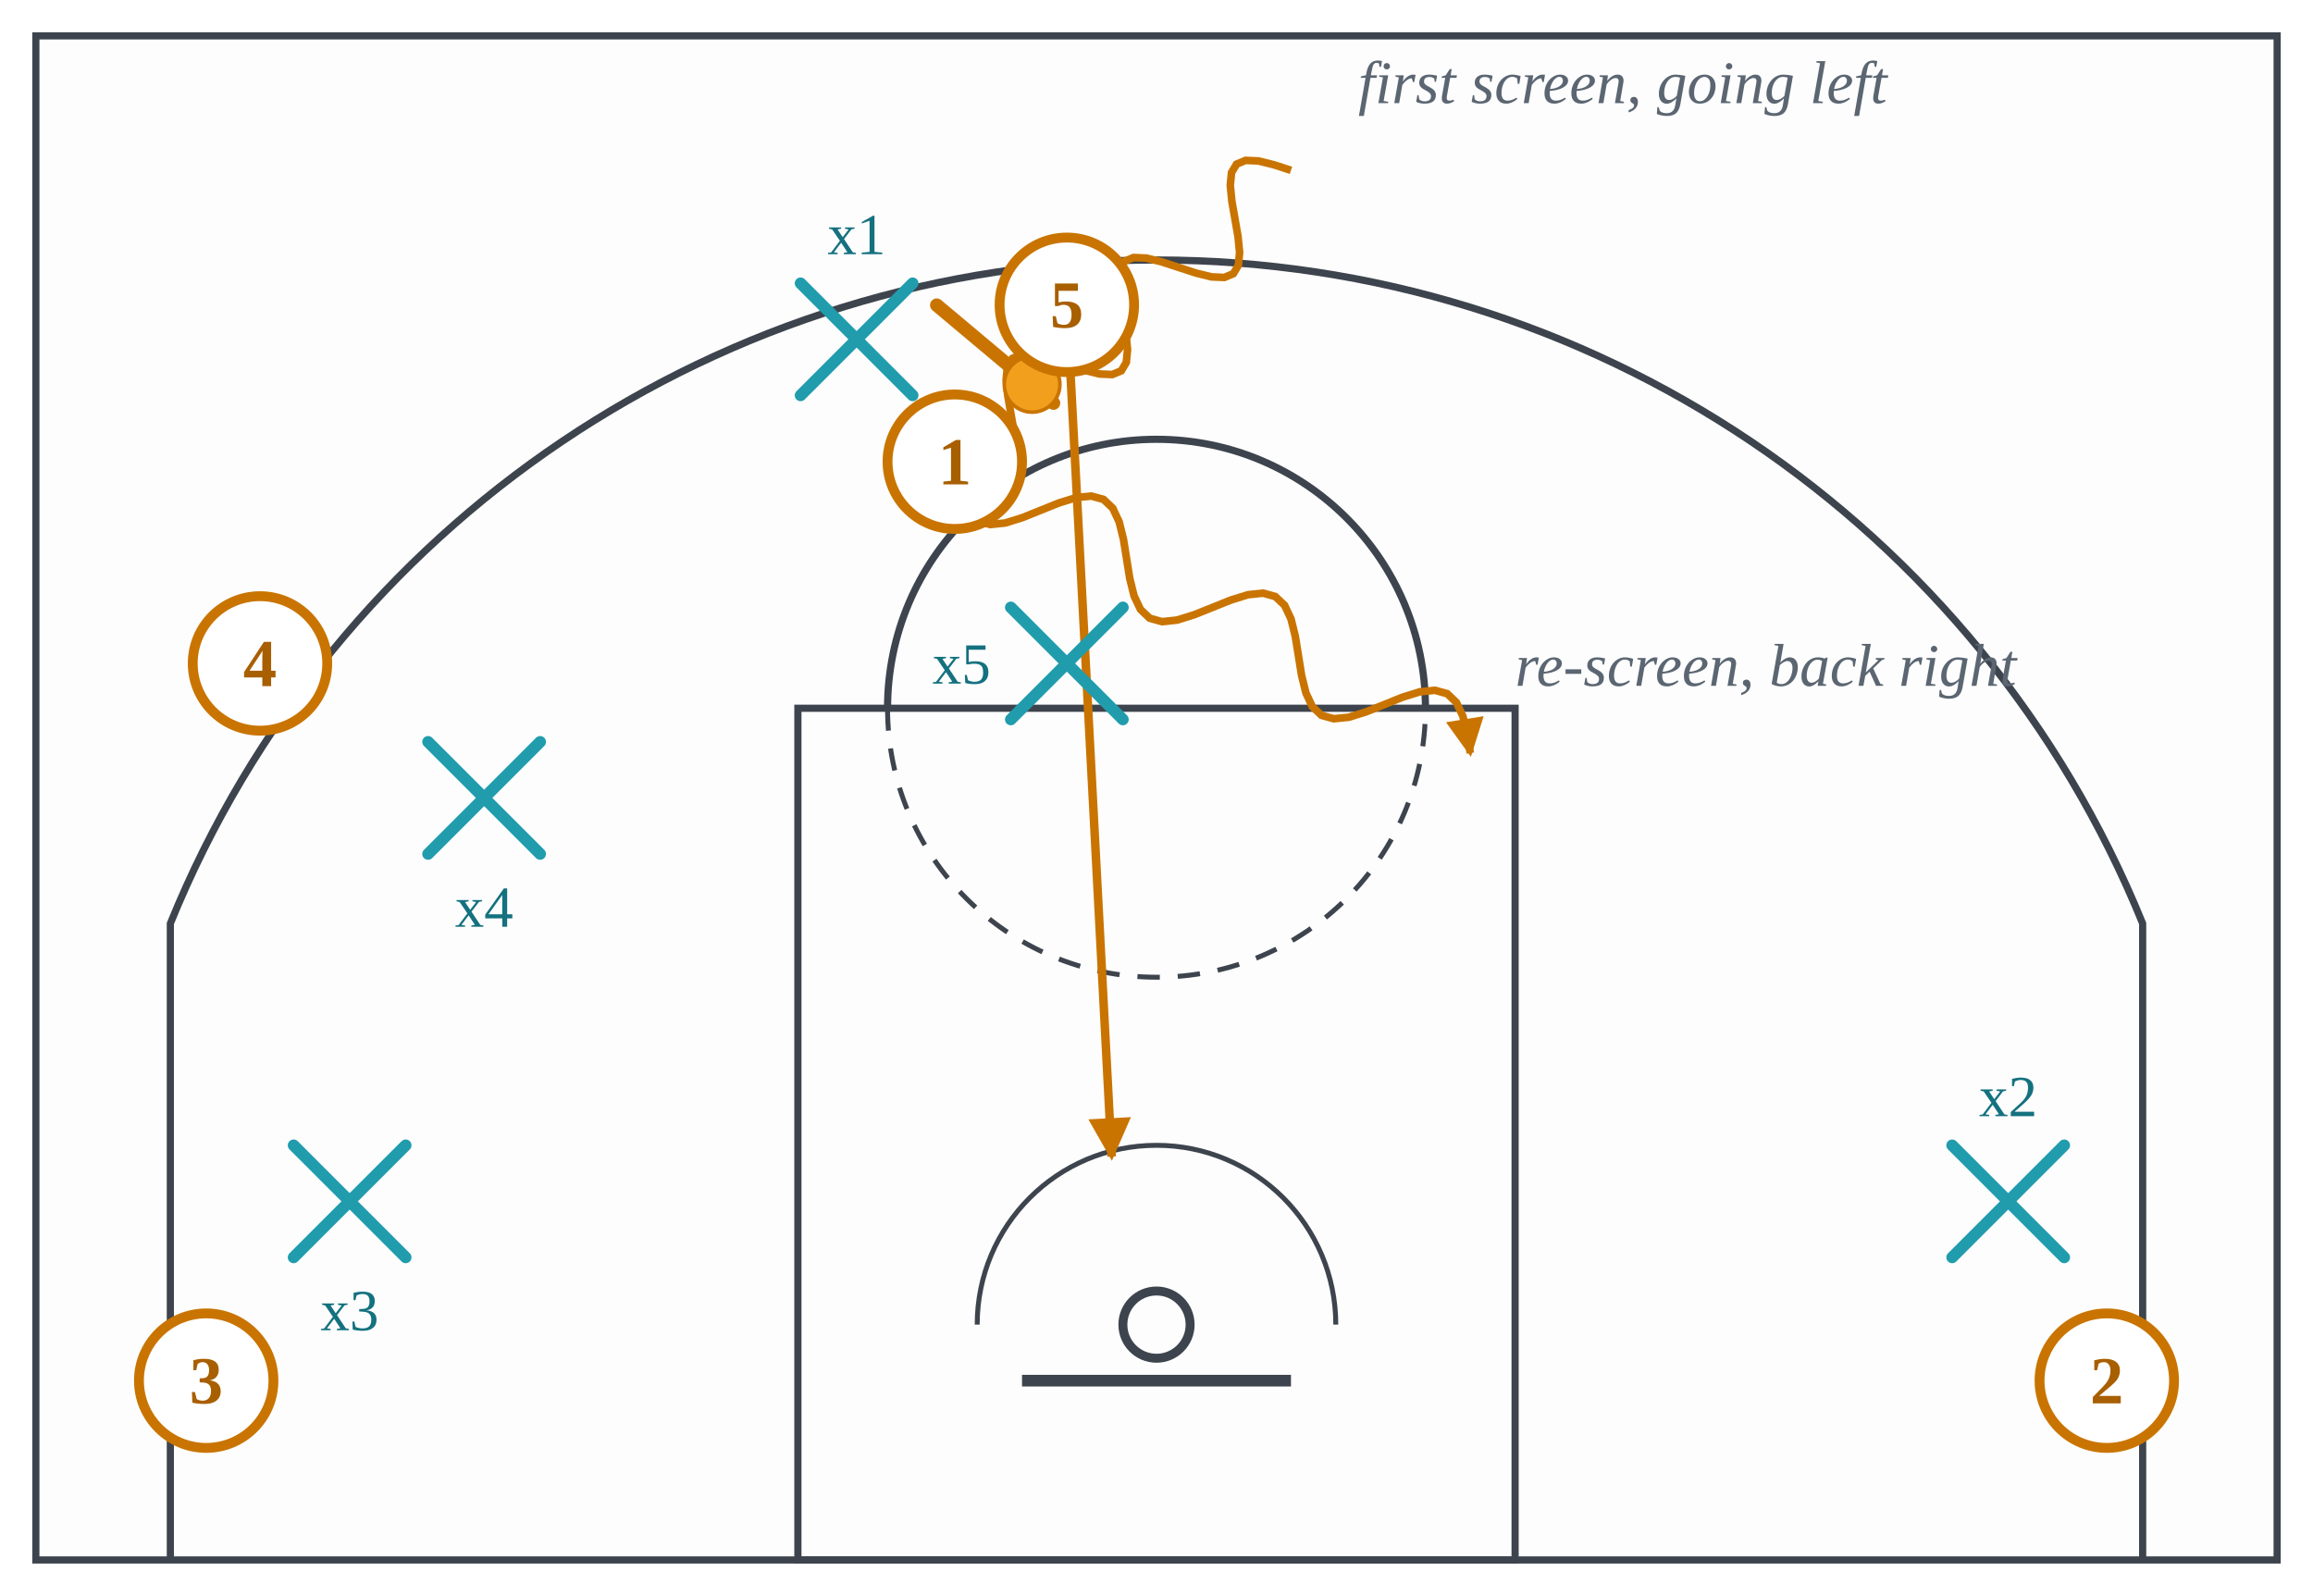
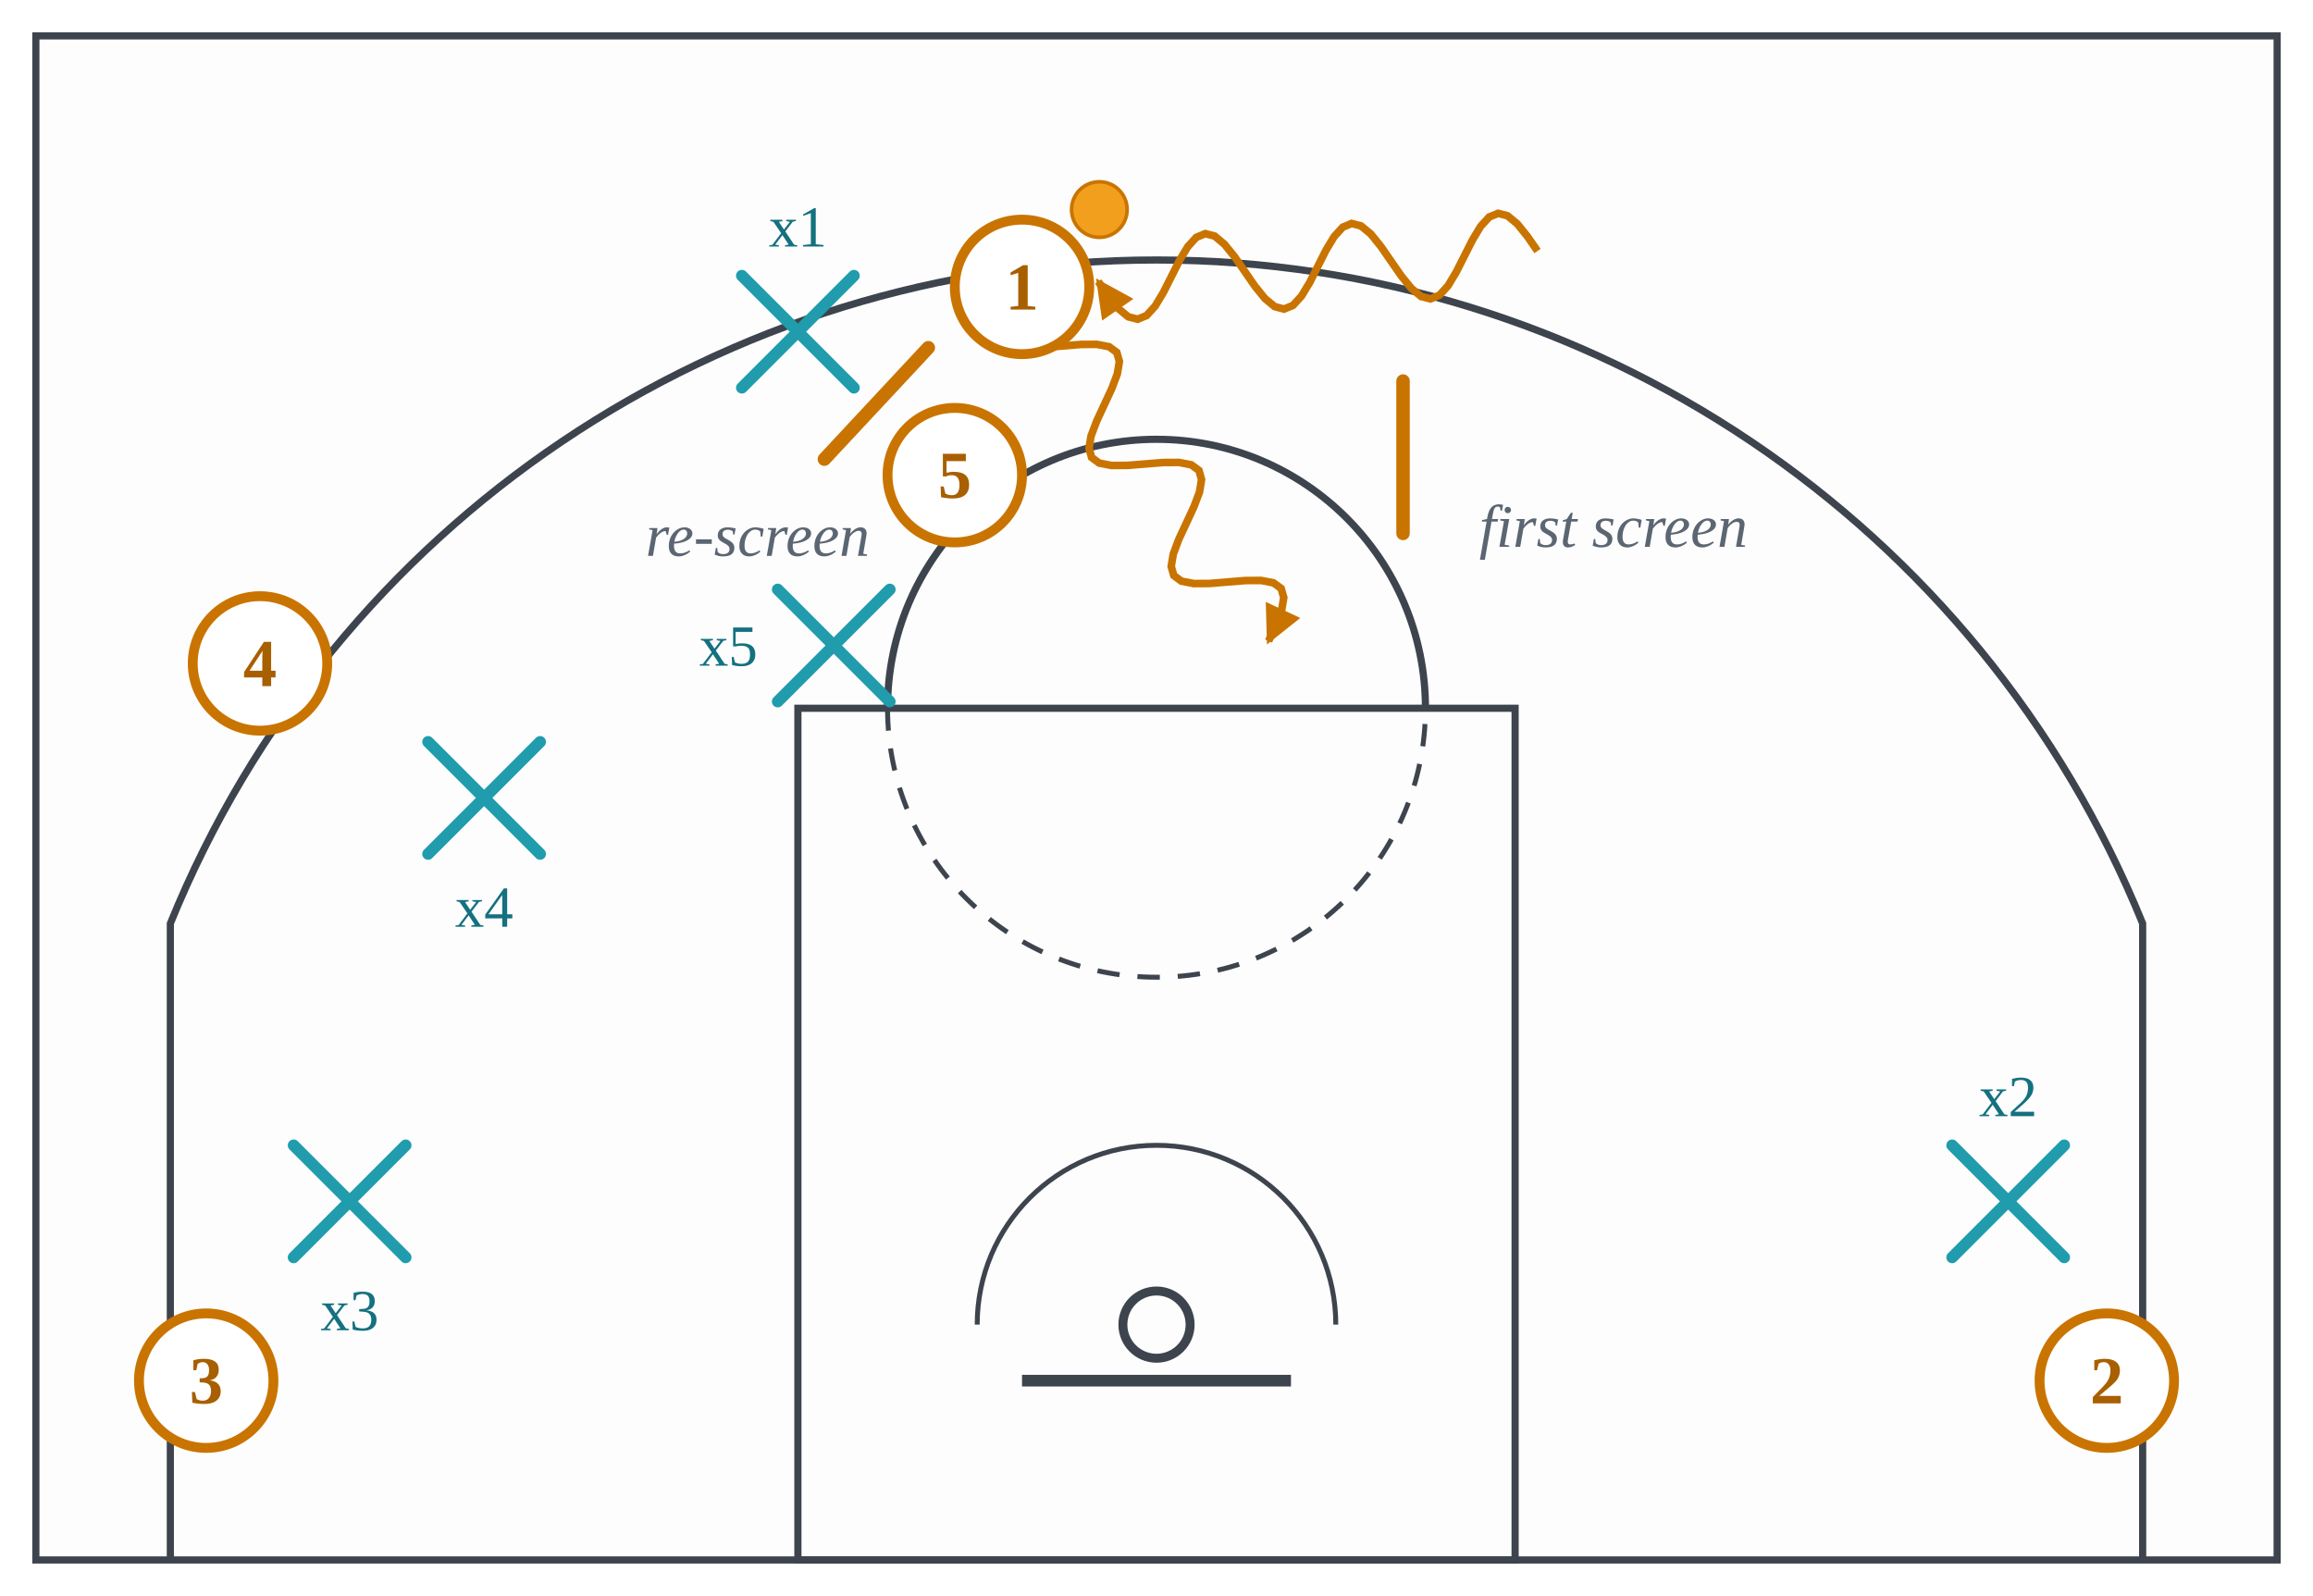
- <svg xmlns="http://www.w3.org/2000/svg" viewBox="0 0 516.0 356.0" width="516.0" role="img" aria-label="The ball-handler at the top has come off a ball screen going left; his defender has fought over it and the big's defender has dropped. The screener immediately turns and sets a second screen on the other side of the handler, and the handler crosses back to the right off it. The defense has to guard the same two players a second time, now going the other way, with both defenders having committed to the first direction." class="hd-court-svg">
+ <svg xmlns="http://www.w3.org/2000/svg" viewBox="0 0 516.0 356.0" width="516.0" role="img" aria-label="Half court, drawn at the moment of the re-screen. A dribble comes in from above the arc on the right, passes over a screen bar labeled first screen, and ends at the handler, 1, who now has the ball on the arc left of center. Both defenders have gone left with him: his defender, x1, is on his left, and the big's defender, x5, is near the left end of the free-throw line. The screener, 5, has turned and stands just below the handler, with a second screen bar, labeled re-screen, between him and x1. A second dribble takes the handler back to the right and down past the screener into the free-throw circle. 4 is on the left wing and 2 and 3 are in the corners, each with a defender." class="hd-court-svg">
  <defs>
    <marker id="hd-arrow-o" viewBox="0 0 10 10" refX="9" refY="5" markerWidth="5" markerHeight="5" orient="auto-start-reverse">
      <path d="M 0 0 L 10 5 L 0 10 z" fill="var(--hd-offense, #C97400)" />
    </marker>
    <marker id="hd-arrow-d" viewBox="0 0 10 10" refX="9" refY="5" markerWidth="5" markerHeight="5" orient="auto-start-reverse">
      <path d="M 0 0 L 10 5 L 0 10 z" fill="var(--hd-defense, #209CAD)" />
    </marker>
  </defs>
  <rect x="8.0" y="8.0" width="500.0" height="340.0" fill="var(--court-floor, #fdfdfd)" stroke="var(--court-line, #3d444d)" stroke-width="1.6" />
  <path d="M 38.0 348.0 L 38.0 206.02 A 237.5 237.5 0 0 1 478.0 206.02 L 478.0 348.0" stroke="var(--court-line, #3d444d)" fill="none" stroke-width="1.6" />
  <rect x="178.0" y="158.0" width="160.0" height="190.0" stroke="var(--court-line, #3d444d)" fill="none" stroke-width="1.6" />
  <path d="M 198.0 158.0 A 60.0 60.0 0 0 1 318.0 158.0" stroke="var(--court-line, #3d444d)" fill="none" stroke-width="1.6" />
  <path d="M 198.0 158.0 A 60.0 60.0 0 0 0 318.0 158.0" stroke="var(--court-line, #3d444d)" fill="none" stroke-width="1.1" stroke-dasharray="5 4" />
  <path d="M 218.0 295.5 A 40.0 40.0 0 0 1 298.0 295.5" stroke="var(--court-line, #3d444d)" fill="none" stroke-width="1.1" />
  <line x1="228.0" y1="308.0" x2="288.0" y2="308.0" stroke="var(--court-line, #3d444d)" stroke-width="2.6" />
  <circle cx="258.0" cy="295.5" r="7.5" stroke="var(--court-line, #3d444d)" fill="none" stroke-width="2" />
-   <line x1="208.977" y1="68.073" x2="235.023" y2="89.927" stroke="var(--hd-offense, #C97400)" stroke-width="3" stroke-linecap="round" />
-   <path d="M 288.0,38.0 L 284.18,36.75 L 280.71,35.9 L 277.87,35.78 L 275.86,36.62 L 274.74,38.49 L 274.46,41.32 L 274.81,44.88 L 275.5,48.83 L 276.19,52.79 L 276.54,56.35 L 276.26,59.18 L 275.14,61.05 L 273.13,61.89 L 270.29,61.77 L 266.82,60.92 L 263.0,59.67 L 259.18,58.42 L 255.71,57.57 L 252.87,57.45 L 250.86,58.28 L 249.74,60.15 L 249.46,62.98 L 249.81,66.54 L 250.5,70.5 L 251.19,74.46 L 251.54,78.02 L 251.26,80.85 L 250.14,82.72 L 248.13,83.55 L 245.29,83.43 L 241.82,82.58 L 238.0,81.33 L 234.18,80.08 L 230.71,79.23 L 227.87,79.11 L 225.86,79.95 L 224.74,81.82 L 224.46,84.65 L 224.81,88.21 L 225.5,92.17 L 226.19,96.12 L 226.54,99.68 L 226.26,102.51 L 225.14,104.38 L 223.13,105.22 L 220.29,105.1 L 216.82,104.25 L 213.0,103.0" stroke="var(--hd-offense, #C97400)" fill="none" marker-end="url(#hd-arrow-o)" stroke-width="1.7" />
-   <path d="M 213.0,103.0 L 213.7,107.35 L 214.66,111.25 L 216.1,114.3 L 218.15,116.25 L 220.89,117.01 L 224.24,116.67 L 228.08,115.48 L 232.17,113.83 L 236.26,112.19 L 240.09,111.0 L 243.45,110.66 L 246.18,111.41 L 248.24,113.37 L 249.67,116.42 L 250.63,120.31 L 251.33,124.67 L 252.03,129.02 L 252.99,132.92 L 254.43,135.97 L 256.49,137.92 L 259.22,138.68 L 262.58,138.33 L 266.41,137.14 L 270.5,135.5 L 274.59,133.86 L 278.42,132.67 L 281.78,132.32 L 284.51,133.08 L 286.57,135.03 L 288.01,138.08 L 288.97,141.98 L 289.67,146.33 L 290.37,150.69 L 291.33,154.58 L 292.76,157.63 L 294.82,159.59 L 297.55,160.34 L 300.91,160.0 L 304.74,158.81 L 308.83,157.17 L 312.92,155.52 L 316.76,154.33 L 320.11,153.99 L 322.85,154.75 L 324.9,156.7 L 326.34,159.75 L 327.3,163.65 L 328.0,168.0" stroke="var(--hd-offense, #C97400)" fill="none" marker-end="url(#hd-arrow-o)" stroke-width="1.7" />
-   <line x1="238.0" y1="68.0" x2="248.0" y2="258.0" stroke="var(--hd-offense, #C97400)" fill="none" marker-end="url(#hd-arrow-o)" stroke-width="1.9" />
-   <circle cx="213.0" cy="103.0" r="15.0" fill="var(--court-floor, #fff)" stroke="var(--hd-offense, #C97400)" stroke-width="2.2" />
-   <text x="213.0" y="103.0" text-anchor="middle" dominant-baseline="central" font-size="15.0" font-weight="600" fill="var(--hd-offense-ink, #A85F00)">1</text>
-   <circle cx="230.25" cy="85.75" r="6.2" fill="#F39F1E" stroke="var(--hd-offense, #C97400)" stroke-width="0.8" />
-   <circle cx="238.0" cy="68.0" r="15.0" fill="var(--court-floor, #fff)" stroke="var(--hd-offense, #C97400)" stroke-width="2.2" />
-   <text x="238.0" y="68.0" text-anchor="middle" dominant-baseline="central" font-size="15.0" font-weight="600" fill="var(--hd-offense-ink, #A85F00)">5</text>
+   <line x1="313.0" y1="119.0" x2="313.0" y2="85.0" stroke="var(--hd-offense, #C97400)" stroke-width="3" stroke-linecap="round" />
+   <line x1="183.906" y1="102.433" x2="207.094" y2="77.567" stroke="var(--hd-offense, #C97400)" stroke-width="3" stroke-linecap="round" />
+   <path d="M 343.0,56.0 L 340.72,52.71 L 338.48,49.93 L 336.3,48.13 L 334.21,47.59 L 332.22,48.41 L 330.31,50.5 L 328.47,53.56 L 326.67,57.13 L 324.86,60.71 L 323.02,63.77 L 321.12,65.85 L 319.12,66.68 L 317.03,66.14 L 314.86,64.33 L 312.61,61.56 L 310.33,58.27 L 308.05,54.97 L 305.81,52.2 L 303.63,50.4 L 301.54,49.85 L 299.55,50.68 L 297.64,52.77 L 295.8,55.82 L 294.0,59.4 L 292.2,62.98 L 290.36,66.03 L 288.45,68.12 L 286.46,68.95 L 284.37,68.4 L 282.19,66.6 L 279.95,63.83 L 277.67,60.53 L 275.39,57.24 L 273.14,54.47 L 270.97,52.66 L 268.88,52.12 L 266.88,52.95 L 264.98,55.03 L 263.14,58.09 L 261.33,61.67 L 259.53,65.24 L 257.69,68.3 L 255.78,70.39 L 253.79,71.21 L 251.7,70.67 L 249.52,68.87 L 247.28,66.09 L 245.0,62.8" stroke="var(--hd-offense, #C97400)" fill="none" marker-end="url(#hd-arrow-o)" stroke-width="1.7" />
+   <path d="M 228.0,64.0 L 226.32,67.61 L 225.07,70.93 L 224.61,73.69 L 225.2,75.73 L 226.91,76.98 L 229.65,77.51 L 233.19,77.49 L 237.17,77.17 L 241.14,76.84 L 244.68,76.82 L 247.43,77.35 L 249.14,78.61 L 249.72,80.64 L 249.26,83.41 L 248.01,86.72 L 246.33,90.33 L 244.65,93.95 L 243.4,97.26 L 242.95,100.02 L 243.53,102.06 L 245.24,103.31 L 247.99,103.84 L 251.53,103.82 L 255.5,103.5 L 259.47,103.18 L 263.01,103.16 L 265.76,103.69 L 267.47,104.94 L 268.05,106.98 L 267.6,109.74 L 266.35,113.05 L 264.67,116.67 L 262.99,120.28 L 261.74,123.59 L 261.28,126.36 L 261.86,128.39 L 263.57,129.65 L 266.32,130.18 L 269.86,130.16 L 273.83,129.83 L 277.81,129.51 L 281.35,129.49 L 284.09,130.02 L 285.8,131.27 L 286.39,133.31 L 285.93,136.07 L 284.68,139.39 L 283.0,143.0" stroke="var(--hd-offense, #C97400)" fill="none" marker-end="url(#hd-arrow-o)" stroke-width="1.7" />
+   <circle cx="228.0" cy="64.0" r="15.0" fill="var(--court-floor, #fff)" stroke="var(--hd-offense, #C97400)" stroke-width="2.2" />
+   <text x="228.0" y="64.0" text-anchor="middle" dominant-baseline="central" font-size="15.0" font-weight="600" fill="var(--hd-offense-ink, #A85F00)">1</text>
+   <circle cx="245.25" cy="46.75" r="6.2" fill="#F39F1E" stroke="var(--hd-offense, #C97400)" stroke-width="0.8" />
+   <circle cx="213.0" cy="106.0" r="15.0" fill="var(--court-floor, #fff)" stroke="var(--hd-offense, #C97400)" stroke-width="2.2" />
+   <text x="213.0" y="106.0" text-anchor="middle" dominant-baseline="central" font-size="15.0" font-weight="600" fill="var(--hd-offense-ink, #A85F00)">5</text>
  <circle cx="470.0" cy="308.0" r="15.0" fill="var(--court-floor, #fff)" stroke="var(--hd-offense, #C97400)" stroke-width="2.2" />
  <text x="470.0" y="308.0" text-anchor="middle" dominant-baseline="central" font-size="15.0" font-weight="600" fill="var(--hd-offense-ink, #A85F00)">2</text>
  <circle cx="46.0" cy="308.0" r="15.0" fill="var(--court-floor, #fff)" stroke="var(--hd-offense, #C97400)" stroke-width="2.2" />
  <text x="46.0" y="308.0" text-anchor="middle" dominant-baseline="central" font-size="15.0" font-weight="600" fill="var(--hd-offense-ink, #A85F00)">3</text>
  <circle cx="58.0" cy="148.0" r="15.0" fill="var(--court-floor, #fff)" stroke="var(--hd-offense, #C97400)" stroke-width="2.2" />
  <text x="58.0" y="148.0" text-anchor="middle" dominant-baseline="central" font-size="15.0" font-weight="600" fill="var(--hd-offense-ink, #A85F00)">4</text>
-   <line x1="178.6" y1="63.2" x2="203.6" y2="88.2" stroke="var(--hd-defense, #209CAD)" stroke-width="2.6" stroke-linecap="round" />
-   <line x1="178.6" y1="88.2" x2="203.6" y2="63.2" stroke="var(--hd-defense, #209CAD)" stroke-width="2.6" stroke-linecap="round" />
-   <text x="191.1" y="56.7" text-anchor="middle" font-size="13.0" fill="var(--hd-defense-ink, #14717F)">x1</text>
-   <line x1="225.5" y1="135.5" x2="250.5" y2="160.5" stroke="var(--hd-defense, #209CAD)" stroke-width="2.6" stroke-linecap="round" />
-   <line x1="225.5" y1="160.5" x2="250.5" y2="135.5" stroke="var(--hd-defense, #209CAD)" stroke-width="2.6" stroke-linecap="round" />
-   <text x="221.0" y="152.5" text-anchor="end" font-size="13.0" fill="var(--hd-defense-ink, #14717F)">x5</text>
+   <line x1="165.5" y1="61.5" x2="190.5" y2="86.5" stroke="var(--hd-defense, #209CAD)" stroke-width="2.6" stroke-linecap="round" />
+   <line x1="165.5" y1="86.5" x2="190.5" y2="61.5" stroke="var(--hd-defense, #209CAD)" stroke-width="2.6" stroke-linecap="round" />
+   <text x="178.0" y="55.0" text-anchor="middle" font-size="13.0" fill="var(--hd-defense-ink, #14717F)">x1</text>
+   <line x1="173.5" y1="131.5" x2="198.5" y2="156.5" stroke="var(--hd-defense, #209CAD)" stroke-width="2.6" stroke-linecap="round" />
+   <line x1="173.5" y1="156.5" x2="198.5" y2="131.5" stroke="var(--hd-defense, #209CAD)" stroke-width="2.6" stroke-linecap="round" />
+   <text x="169.0" y="148.5" text-anchor="end" font-size="13.0" fill="var(--hd-defense-ink, #14717F)">x5</text>
  <line x1="435.5" y1="255.5" x2="460.5" y2="280.5" stroke="var(--hd-defense, #209CAD)" stroke-width="2.6" stroke-linecap="round" />
  <line x1="435.5" y1="280.5" x2="460.5" y2="255.5" stroke="var(--hd-defense, #209CAD)" stroke-width="2.6" stroke-linecap="round" />
  <text x="448.0" y="249.0" text-anchor="middle" font-size="13.0" fill="var(--hd-defense-ink, #14717F)">x2</text>
  <line x1="65.5" y1="255.5" x2="90.5" y2="280.5" stroke="var(--hd-defense, #209CAD)" stroke-width="2.6" stroke-linecap="round" />
  <line x1="65.5" y1="280.5" x2="90.5" y2="255.5" stroke="var(--hd-defense, #209CAD)" stroke-width="2.6" stroke-linecap="round" />
  <text x="78.0" y="296.75" text-anchor="middle" font-size="13.0" fill="var(--hd-defense-ink, #14717F)">x3</text>
  <line x1="95.5" y1="165.5" x2="120.5" y2="190.5" stroke="var(--hd-defense, #209CAD)" stroke-width="2.6" stroke-linecap="round" />
  <line x1="95.5" y1="190.5" x2="120.5" y2="165.5" stroke="var(--hd-defense, #209CAD)" stroke-width="2.6" stroke-linecap="round" />
  <text x="108.0" y="206.75" text-anchor="middle" font-size="13.0" fill="var(--hd-defense-ink, #14717F)">x4</text>
-   <text x="303.0" y="23.0" text-anchor="start" font-size="13.5" font-style="italic" fill="var(--hd-muted, #5b6672)">first screen, going left</text>
-   <text x="338.0" y="153.0" text-anchor="start" font-size="13.5" font-style="italic" fill="var(--hd-muted, #5b6672)">re-screen, back right</text>
+   <text x="330.0" y="122.0" text-anchor="start" font-size="13.5" font-style="italic" fill="var(--hd-muted, #5b6672)">first screen</text>
+   <text x="194.0" y="124.0" text-anchor="end" font-size="13.5" font-style="italic" fill="var(--hd-muted, #5b6672)">re-screen</text>
</svg>
